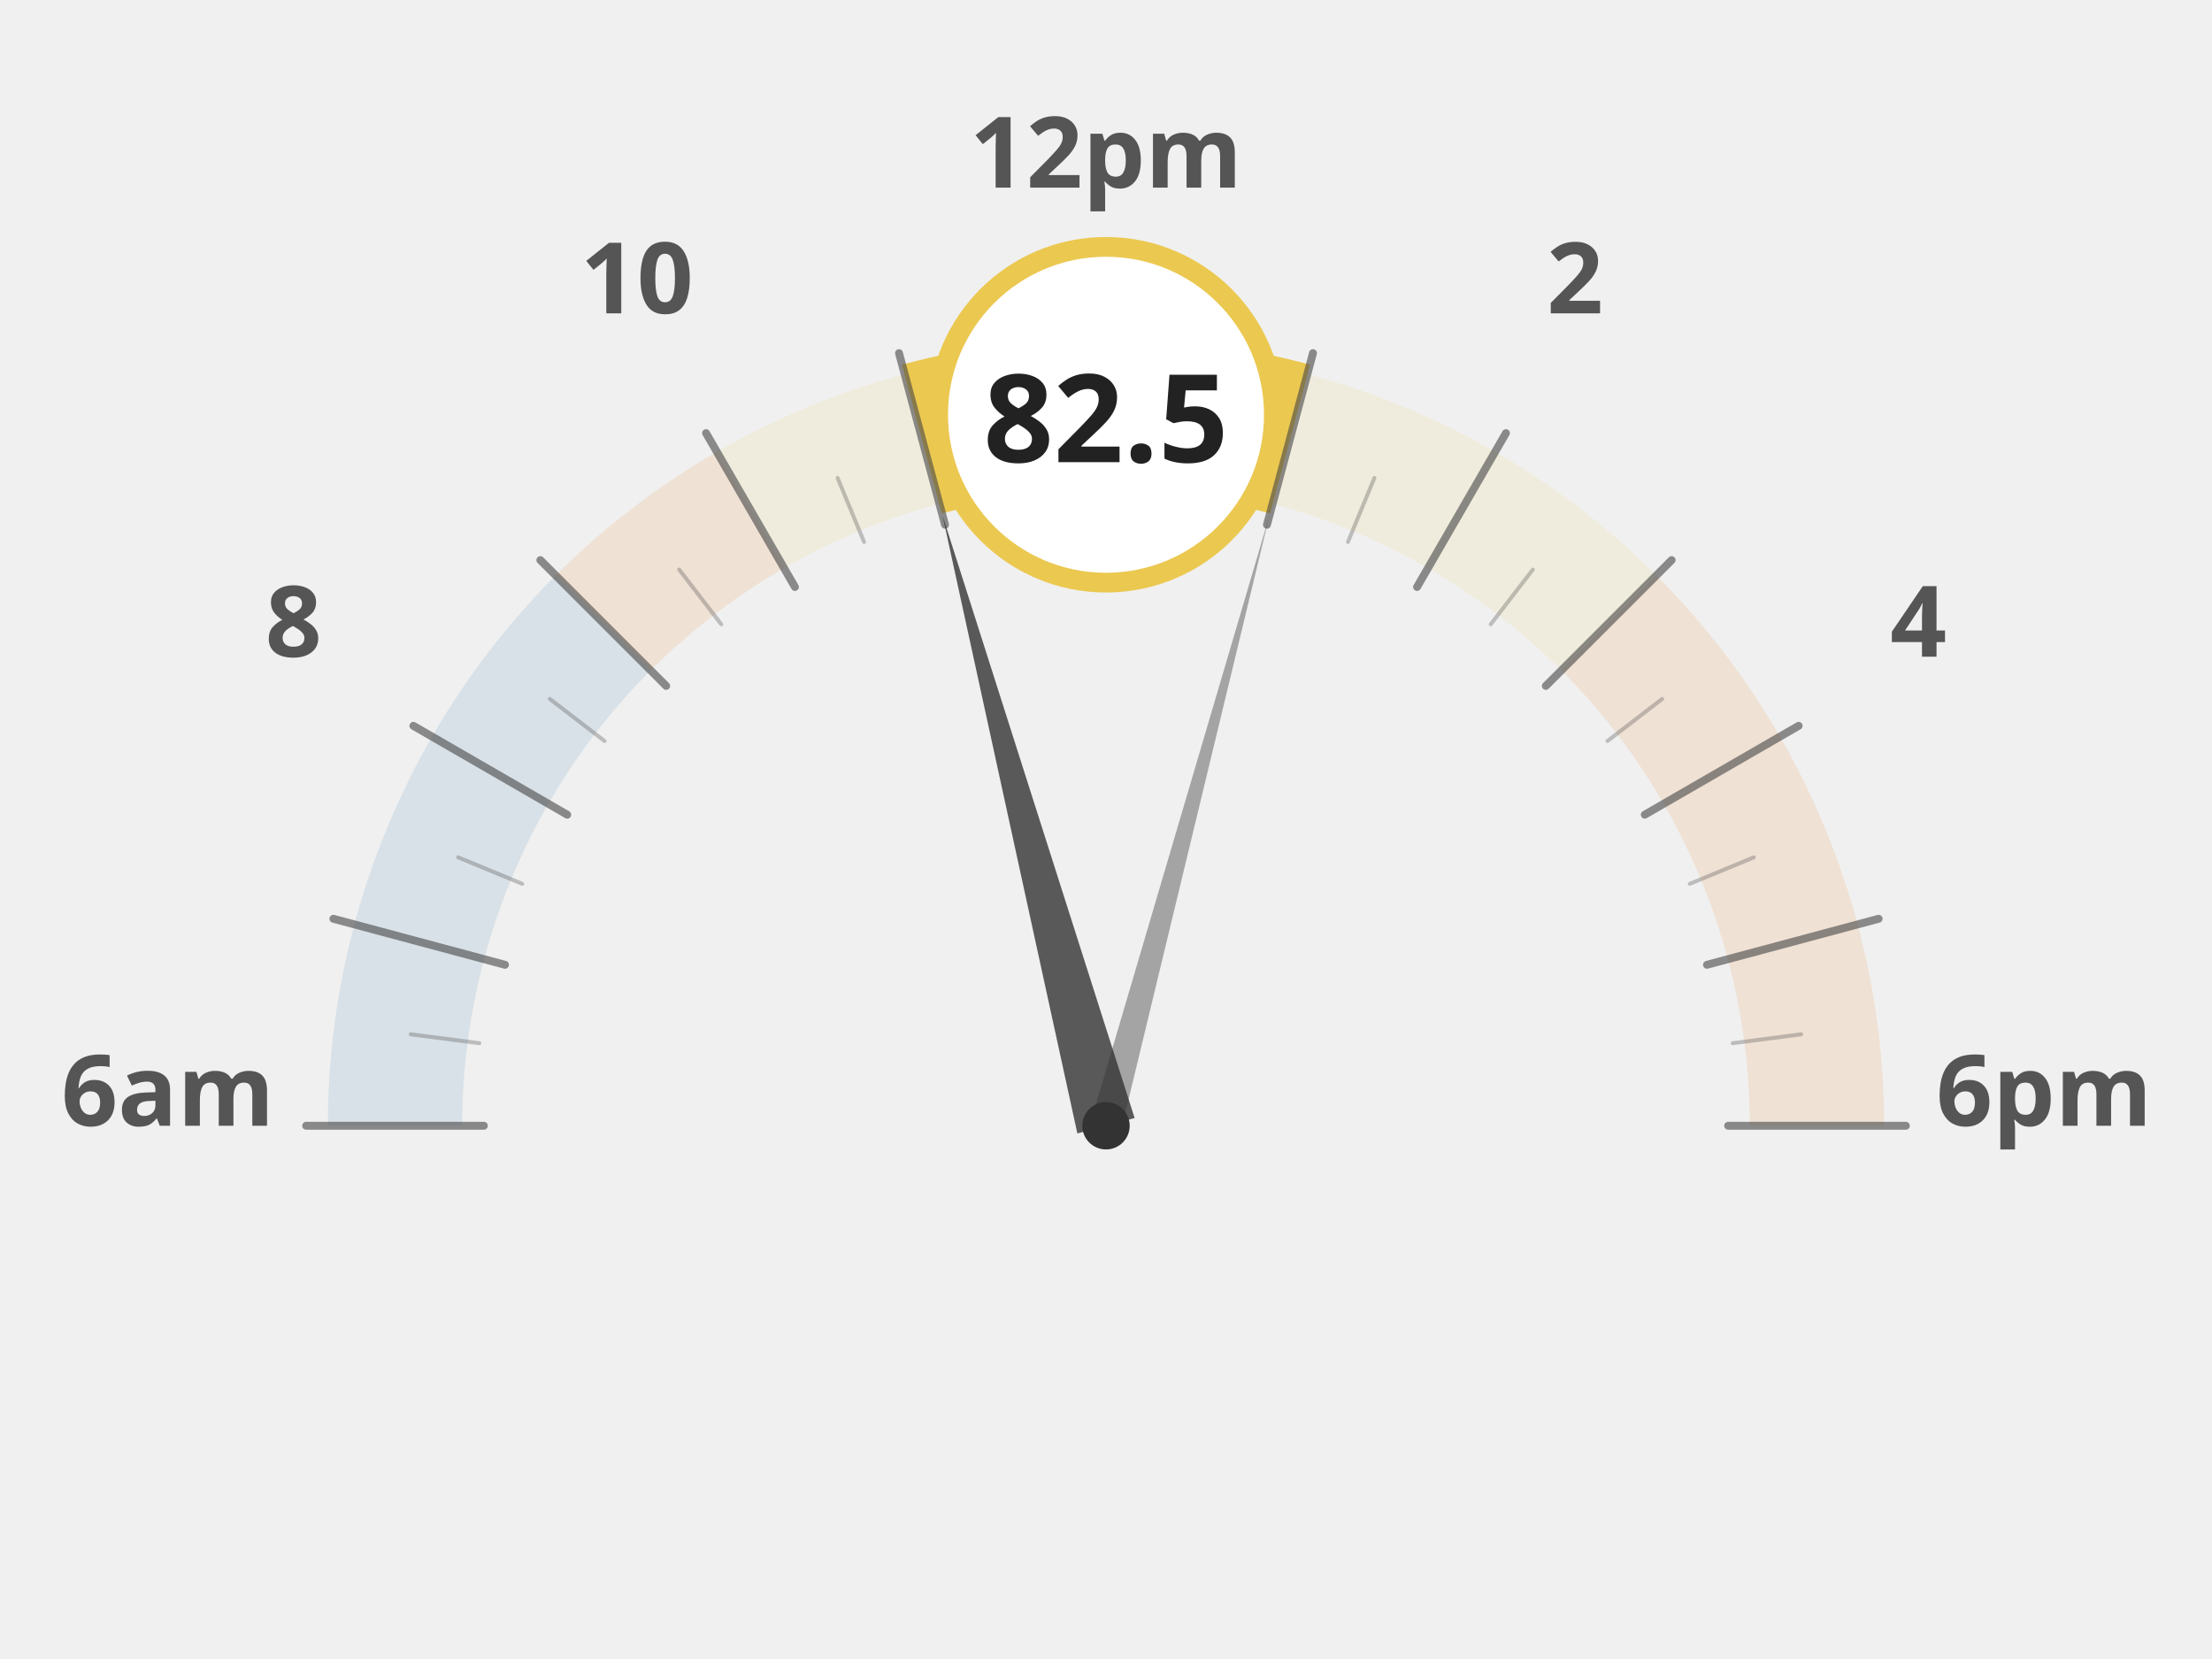
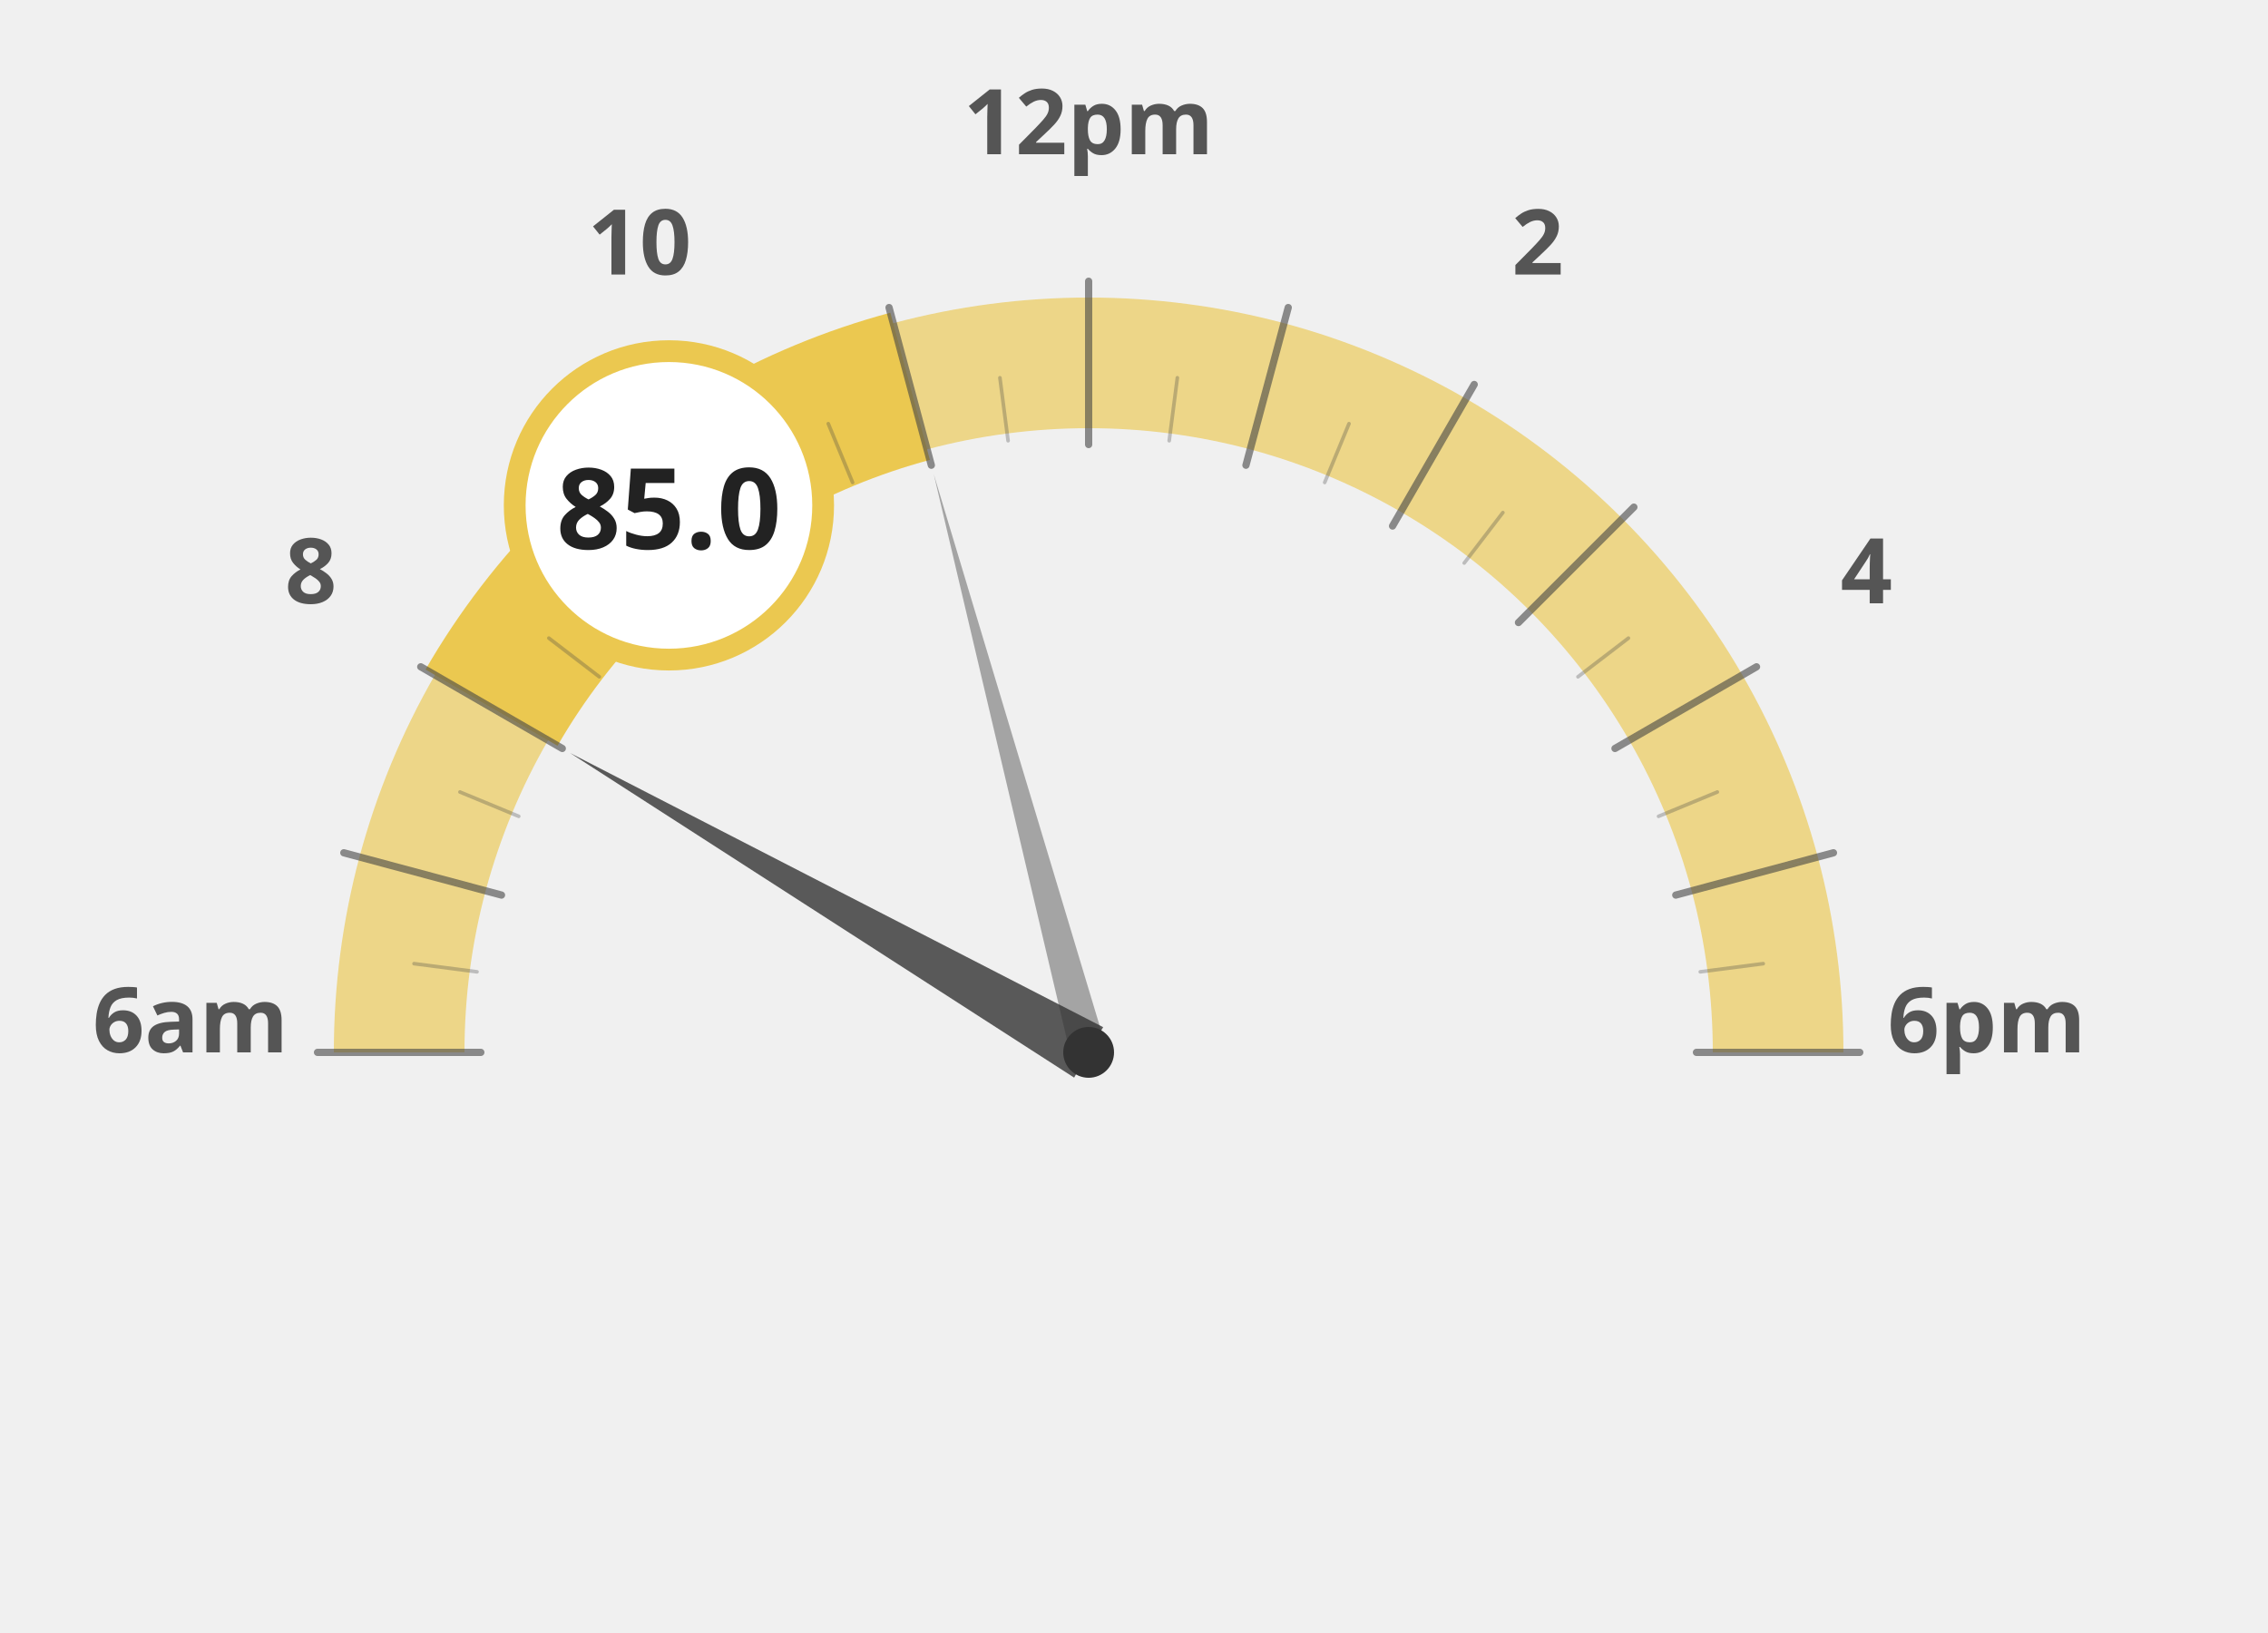
- <svg xmlns="http://www.w3.org/2000/svg" width="60mm" height="45mm" viewBox="0 0 1000 840">
-   <g transform="translate(0, 120)">
-     <path d="M 140.0 450.0 A 360 360 0 0 1 152.3 356.8" fill="none" stroke="#236ea0" stroke-width="68" stroke-opacity="0.12" />
-     <path d="M 152.3 356.8 A 360 360 0 0 1 188.2 270.0" fill="none" stroke="#236ea0" stroke-width="68" stroke-opacity="0.12" />
-     <path d="M 188.2 270.0 A 360 360 0 0 1 245.4 195.4" fill="none" stroke="#236ea0" stroke-width="68" stroke-opacity="0.12" />
-     <path d="M 245.4 195.4 A 360 360 0 0 1 320.0 138.2" fill="none" stroke="#e66e00" stroke-width="68" stroke-opacity="0.12" />
-     <path d="M 320.0 138.2 A 360 360 0 0 1 406.8 102.3" fill="none" stroke="#ebc850" stroke-width="68" stroke-opacity="0.12" />
-     <path d="M 406.8 102.3 A 360 360 0 0 1 500.0 90.0" fill="none" stroke="#ebc850" stroke-width="68" stroke-opacity="0.12" />
-     <path d="M 500.0 90.0 A 360 360 0 0 1 593.2 102.3" fill="none" stroke="#ebc850" stroke-width="68" stroke-opacity="0.12" />
-     <path d="M 593.2 102.3 A 360 360 0 0 1 680.0 138.2" fill="none" stroke="#ebc850" stroke-width="68" stroke-opacity="0.12" />
-     <path d="M 680.0 138.2 A 360 360 0 0 1 754.6 195.4" fill="none" stroke="#ebc850" stroke-width="68" stroke-opacity="0.12" />
-     <path d="M 754.6 195.4 A 360 360 0 0 1 811.8 270.0" fill="none" stroke="#e66e00" stroke-width="68" stroke-opacity="0.12" />
-     <path d="M 811.8 270.0 A 360 360 0 0 1 847.7 356.8" fill="none" stroke="#e66e00" stroke-width="68" stroke-opacity="0.12" />
-     <path d="M 847.7 356.8 A 360 360 0 0 1 860.0 450.0" fill="none" stroke="#e66e00" stroke-width="68" stroke-opacity="0.12" />
-     <text x="25.0" y="450" text-anchor="middle" font-family="Montserrat, sans-serif" font-size="50" font-weight="900" fill="#555">6am</text>
-     <text x="88.638" y="212.5" text-anchor="middle" font-family="Montserrat, sans-serif" font-size="50" font-weight="900" fill="#555">8</text>
-     <text x="262.5" y="38.638" text-anchor="middle" font-family="Montserrat, sans-serif" font-size="50" font-weight="900" fill="#555">10</text>
-     <text x="500" y="-25.0" text-anchor="middle" font-family="Montserrat, sans-serif" font-size="50" font-weight="900" fill="#555">12pm</text>
-     <text x="737.5" y="38.638" text-anchor="middle" font-family="Montserrat, sans-serif" font-size="50" font-weight="900" fill="#555">2</text>
-     <text x="911.362" y="212.5" text-anchor="middle" font-family="Montserrat, sans-serif" font-size="50" font-weight="900" fill="#555">4</text>
-     <text x="975.0" y="450.0" text-anchor="middle" font-family="Montserrat, sans-serif" font-size="50" font-weight="900" fill="#555">6pm</text>
-     <path d="M 406.8 102.3 A 360 360 0 0 1 500.0 90.0" fill="none" stroke="#ebc850" stroke-width="78" stroke-linecap="butt" />
-     <path d="M 500.0 90.0 A 360 360 0 0 1 593.2 102.3" fill="none" stroke="#ebc850" stroke-width="78" stroke-linecap="butt" />
-     <line x1="185.0" y1="450.0" x2="95.0" y2="450.0" stroke="#444" stroke-width="4" stroke-linecap="round" opacity="0.6" />
-     <line x1="182.7" y1="408.2" x2="148.0" y2="403.7" stroke="#444" stroke-width="2" stroke-linecap="round" opacity="0.3" />
-     <line x1="195.7" y1="368.5" x2="108.8" y2="345.2" stroke="#444" stroke-width="4" stroke-linecap="round" opacity="0.6" />
-     <line x1="204.4" y1="327.5" x2="172.0" y2="314.1" stroke="#444" stroke-width="2" stroke-linecap="round" opacity="0.3" />
-     <line x1="227.2" y1="292.5" x2="149.3" y2="247.5" stroke="#444" stroke-width="4" stroke-linecap="round" opacity="0.6" />
-     <line x1="246.1" y1="255.2" x2="218.4" y2="233.9" stroke="#444" stroke-width="2" stroke-linecap="round" opacity="0.3" />
-     <line x1="277.3" y1="227.3" x2="213.6" y2="163.6" stroke="#444" stroke-width="4" stroke-linecap="round" opacity="0.6" />
-     <line x1="305.2" y1="196.1" x2="283.9" y2="168.4" stroke="#444" stroke-width="2" stroke-linecap="round" opacity="0.3" />
-     <line x1="342.5" y1="177.2" x2="297.5" y2="99.3" stroke="#444" stroke-width="4" stroke-linecap="round" opacity="0.6" />
-     <line x1="377.5" y1="154.4" x2="364.1" y2="122.0" stroke="#444" stroke-width="2" stroke-linecap="round" opacity="0.3" />
-     <line x1="418.5" y1="145.7" x2="395.2" y2="58.8" stroke="#444" stroke-width="4" stroke-linecap="round" opacity="0.6" />
-     <line x1="458.2" y1="132.7" x2="453.7" y2="98.0" stroke="#444" stroke-width="2" stroke-linecap="round" opacity="0.3" />
-     <line x1="500.0" y1="135.0" x2="500.0" y2="45.0" stroke="#444" stroke-width="4" stroke-linecap="round" opacity="0.6" />
-     <line x1="541.8" y1="132.7" x2="546.3" y2="98.0" stroke="#444" stroke-width="2" stroke-linecap="round" opacity="0.3" />
-     <line x1="581.5" y1="145.7" x2="604.8" y2="58.8" stroke="#444" stroke-width="4" stroke-linecap="round" opacity="0.6" />
-     <line x1="622.5" y1="154.4" x2="635.9" y2="122.0" stroke="#444" stroke-width="2" stroke-linecap="round" opacity="0.3" />
-     <line x1="657.5" y1="177.2" x2="702.5" y2="99.3" stroke="#444" stroke-width="4" stroke-linecap="round" opacity="0.6" />
-     <line x1="694.8" y1="196.1" x2="716.1" y2="168.4" stroke="#444" stroke-width="2" stroke-linecap="round" opacity="0.3" />
-     <line x1="722.7" y1="227.3" x2="786.4" y2="163.6" stroke="#444" stroke-width="4" stroke-linecap="round" opacity="0.6" />
-     <line x1="753.9" y1="255.2" x2="781.6" y2="233.9" stroke="#444" stroke-width="2" stroke-linecap="round" opacity="0.3" />
-     <line x1="772.8" y1="292.5" x2="850.7" y2="247.5" stroke="#444" stroke-width="4" stroke-linecap="round" opacity="0.6" />
-     <line x1="795.6" y1="327.5" x2="828.0" y2="314.1" stroke="#444" stroke-width="2" stroke-linecap="round" opacity="0.3" />
-     <line x1="804.3" y1="368.5" x2="891.2" y2="345.2" stroke="#444" stroke-width="4" stroke-linecap="round" opacity="0.6" />
-     <line x1="817.3" y1="408.2" x2="852.0" y2="403.7" stroke="#444" stroke-width="2" stroke-linecap="round" opacity="0.3" />
-     <line x1="815.0" y1="450.0" x2="905.0" y2="450.0" stroke="#444" stroke-width="4" stroke-linecap="round" opacity="0.6" />
-     <polygon points="417.2,140.9 485.5,453.9 514.5,446.1" fill="#333" opacity="0.8" />
-     <polygon points="582.8,140.9 492.3,447.9 507.7,452.1" fill="#333" opacity="0.4" />
-     <circle cx="500" cy="450" r="12" fill="#333" />
-     <circle cx="500.0" cy="90.0" r="85" fill="white" stroke="#ebc850" stroke-width="10" />
-     <text x="500.0" y="114.0" text-anchor="middle" font-family="Montserrat, sans-serif" font-size="62" font-weight="800" fill="#222">82.5</text>
+ <svg xmlns="http://www.w3.org/2000/svg" width="100%" height="100%" viewBox="0 0 1250 900">
+   <g transform="translate(100, 100)">
+     <path d="M 120.0 480.0 A 380 380 0 0 1 132.9 381.6" fill="none" stroke="#ebc850" stroke-width="72" stroke-opacity="0.65" />
+     <path d="M 132.9 381.6 A 380 380 0 0 1 170.9 290.0" fill="none" stroke="#ebc850" stroke-width="72" stroke-opacity="0.65" />
+     <path d="M 170.9 290.0 A 380 380 0 0 1 231.3 211.3" fill="none" stroke="#ebc850" stroke-width="72" stroke-opacity="1.0" />
+     <path d="M 231.3 211.3 A 380 380 0 0 1 310.0 150.9" fill="none" stroke="#ebc850" stroke-width="72" stroke-opacity="1.0" />
+     <path d="M 310.0 150.9 A 380 380 0 0 1 401.6 112.9" fill="none" stroke="#ebc850" stroke-width="72" stroke-opacity="1.0" />
+     <path d="M 401.6 112.9 A 380 380 0 0 1 500.0 100.0" fill="none" stroke="#ebc850" stroke-width="72" stroke-opacity="0.65" />
+     <path d="M 500.0 100.0 A 380 380 0 0 1 598.4 112.9" fill="none" stroke="#ebc850" stroke-width="72" stroke-opacity="0.65" />
+     <path d="M 598.4 112.9 A 380 380 0 0 1 690.0 150.9" fill="none" stroke="#ebc850" stroke-width="72" stroke-opacity="0.65" />
+     <path d="M 690.0 150.9 A 380 380 0 0 1 768.7 211.3" fill="none" stroke="#ebc850" stroke-width="72" stroke-opacity="0.65" />
+     <path d="M 768.7 211.3 A 380 380 0 0 1 829.1 290.0" fill="none" stroke="#ebc850" stroke-width="72" stroke-opacity="0.65" />
+     <path d="M 829.1 290.0 A 380 380 0 0 1 867.1 381.6" fill="none" stroke="#ebc850" stroke-width="72" stroke-opacity="0.65" />
+     <path d="M 867.1 381.6 A 380 380 0 0 1 880.0 480.0" fill="none" stroke="#ebc850" stroke-width="72" stroke-opacity="0.65" />
+     <text x="5.0" y="480" text-anchor="middle" font-family="Montserrat, sans-serif" font-size="50" font-weight="900" fill="#555">6am</text>
+     <text x="71.317" y="232.5" text-anchor="middle" font-family="Montserrat, sans-serif" font-size="50" font-weight="900" fill="#555">8</text>
+     <text x="252.5" y="51.317" text-anchor="middle" font-family="Montserrat, sans-serif" font-size="50" font-weight="900" fill="#555">10</text>
+     <text x="500" y="-15.0" text-anchor="middle" font-family="Montserrat, sans-serif" font-size="50" font-weight="900" fill="#555">12pm</text>
+     <text x="747.5" y="51.317" text-anchor="middle" font-family="Montserrat, sans-serif" font-size="50" font-weight="900" fill="#555">2</text>
+     <text x="928.683" y="232.5" text-anchor="middle" font-family="Montserrat, sans-serif" font-size="50" font-weight="900" fill="#555">4</text>
+     <text x="995.0" y="480.0" text-anchor="middle" font-family="Montserrat, sans-serif" font-size="50" font-weight="900" fill="#555">6pm</text>
+     <path d="M 170.9 290.0 A 380 380 0 0 1 231.3 211.3" fill="none" stroke="#ebc850" stroke-width="84" stroke-linecap="butt" />
+     <path d="M 231.3 211.3 A 380 380 0 0 1 310.0 150.9" fill="none" stroke="#ebc850" stroke-width="84" stroke-linecap="butt" />
+     <path d="M 310.0 150.9 A 380 380 0 0 1 401.6 112.9" fill="none" stroke="#ebc850" stroke-width="84" stroke-linecap="butt" />
+     <line x1="165.0" y1="480.0" x2="75.0" y2="480.0" stroke="#444" stroke-width="4" stroke-linecap="round" opacity="0.6" />
+     <line x1="162.9" y1="435.6" x2="128.2" y2="431.1" stroke="#444" stroke-width="2" stroke-linecap="round" opacity="0.3" />
+     <line x1="176.4" y1="393.3" x2="89.5" y2="370.0" stroke="#444" stroke-width="4" stroke-linecap="round" opacity="0.6" />
+     <line x1="185.9" y1="349.9" x2="153.5" y2="336.5" stroke="#444" stroke-width="2" stroke-linecap="round" opacity="0.3" />
+     <line x1="209.9" y1="312.5" x2="131.9" y2="267.5" stroke="#444" stroke-width="4" stroke-linecap="round" opacity="0.6" />
+     <line x1="230.3" y1="273.0" x2="202.5" y2="251.7" stroke="#444" stroke-width="2" stroke-linecap="round" opacity="0.3" />
+     <line x1="263.1" y1="243.1" x2="199.5" y2="179.5" stroke="#444" stroke-width="4" stroke-linecap="round" opacity="0.6" />
+     <line x1="293.0" y1="210.3" x2="271.7" y2="182.5" stroke="#444" stroke-width="2" stroke-linecap="round" opacity="0.3" />
+     <line x1="332.5" y1="189.9" x2="287.5" y2="111.9" stroke="#444" stroke-width="4" stroke-linecap="round" opacity="0.6" />
+     <line x1="369.9" y1="165.9" x2="356.5" y2="133.5" stroke="#444" stroke-width="2" stroke-linecap="round" opacity="0.3" />
+     <line x1="413.3" y1="156.4" x2="390.0" y2="69.5" stroke="#444" stroke-width="4" stroke-linecap="round" opacity="0.6" />
+     <line x1="455.6" y1="142.9" x2="451.1" y2="108.2" stroke="#444" stroke-width="2" stroke-linecap="round" opacity="0.3" />
+     <line x1="500.0" y1="145.0" x2="500.0" y2="55.0" stroke="#444" stroke-width="4" stroke-linecap="round" opacity="0.6" />
+     <line x1="544.4" y1="142.9" x2="548.9" y2="108.2" stroke="#444" stroke-width="2" stroke-linecap="round" opacity="0.3" />
+     <line x1="586.7" y1="156.4" x2="610.0" y2="69.5" stroke="#444" stroke-width="4" stroke-linecap="round" opacity="0.6" />
+     <line x1="630.1" y1="165.9" x2="643.5" y2="133.5" stroke="#444" stroke-width="2" stroke-linecap="round" opacity="0.3" />
+     <line x1="667.5" y1="189.9" x2="712.5" y2="111.9" stroke="#444" stroke-width="4" stroke-linecap="round" opacity="0.6" />
+     <line x1="707.0" y1="210.3" x2="728.3" y2="182.5" stroke="#444" stroke-width="2" stroke-linecap="round" opacity="0.3" />
+     <line x1="736.9" y1="243.1" x2="800.5" y2="179.5" stroke="#444" stroke-width="4" stroke-linecap="round" opacity="0.6" />
+     <line x1="769.7" y1="273.0" x2="797.5" y2="251.7" stroke="#444" stroke-width="2" stroke-linecap="round" opacity="0.3" />
+     <line x1="790.1" y1="312.5" x2="868.1" y2="267.5" stroke="#444" stroke-width="4" stroke-linecap="round" opacity="0.6" />
+     <line x1="814.1" y1="349.9" x2="846.5" y2="336.5" stroke="#444" stroke-width="2" stroke-linecap="round" opacity="0.3" />
+     <line x1="823.6" y1="393.3" x2="910.5" y2="370.0" stroke="#444" stroke-width="4" stroke-linecap="round" opacity="0.6" />
+     <line x1="837.1" y1="435.6" x2="871.8" y2="431.1" stroke="#444" stroke-width="2" stroke-linecap="round" opacity="0.3" />
+     <line x1="835.0" y1="480.0" x2="925.0" y2="480.0" stroke="#444" stroke-width="4" stroke-linecap="round" opacity="0.6" />
+     <polygon points="214.2,315.0 492.0,493.9 508.0,466.1" fill="#333" opacity="0.8" />
+     <polygon points="414.6,161.2 490.3,482.6 509.7,477.4" fill="#333" opacity="0.4" />
+     <circle cx="500" cy="480" r="14" fill="#333" />
+     <circle cx="268.671" cy="178.526" r="85" fill="white" stroke="#ebc850" stroke-width="12" />
+     <text x="268.671" y="202.526" text-anchor="middle" font-family="Montserrat, sans-serif" font-size="62" font-weight="800" fill="#222">85.0</text>
  </g>
</svg>
